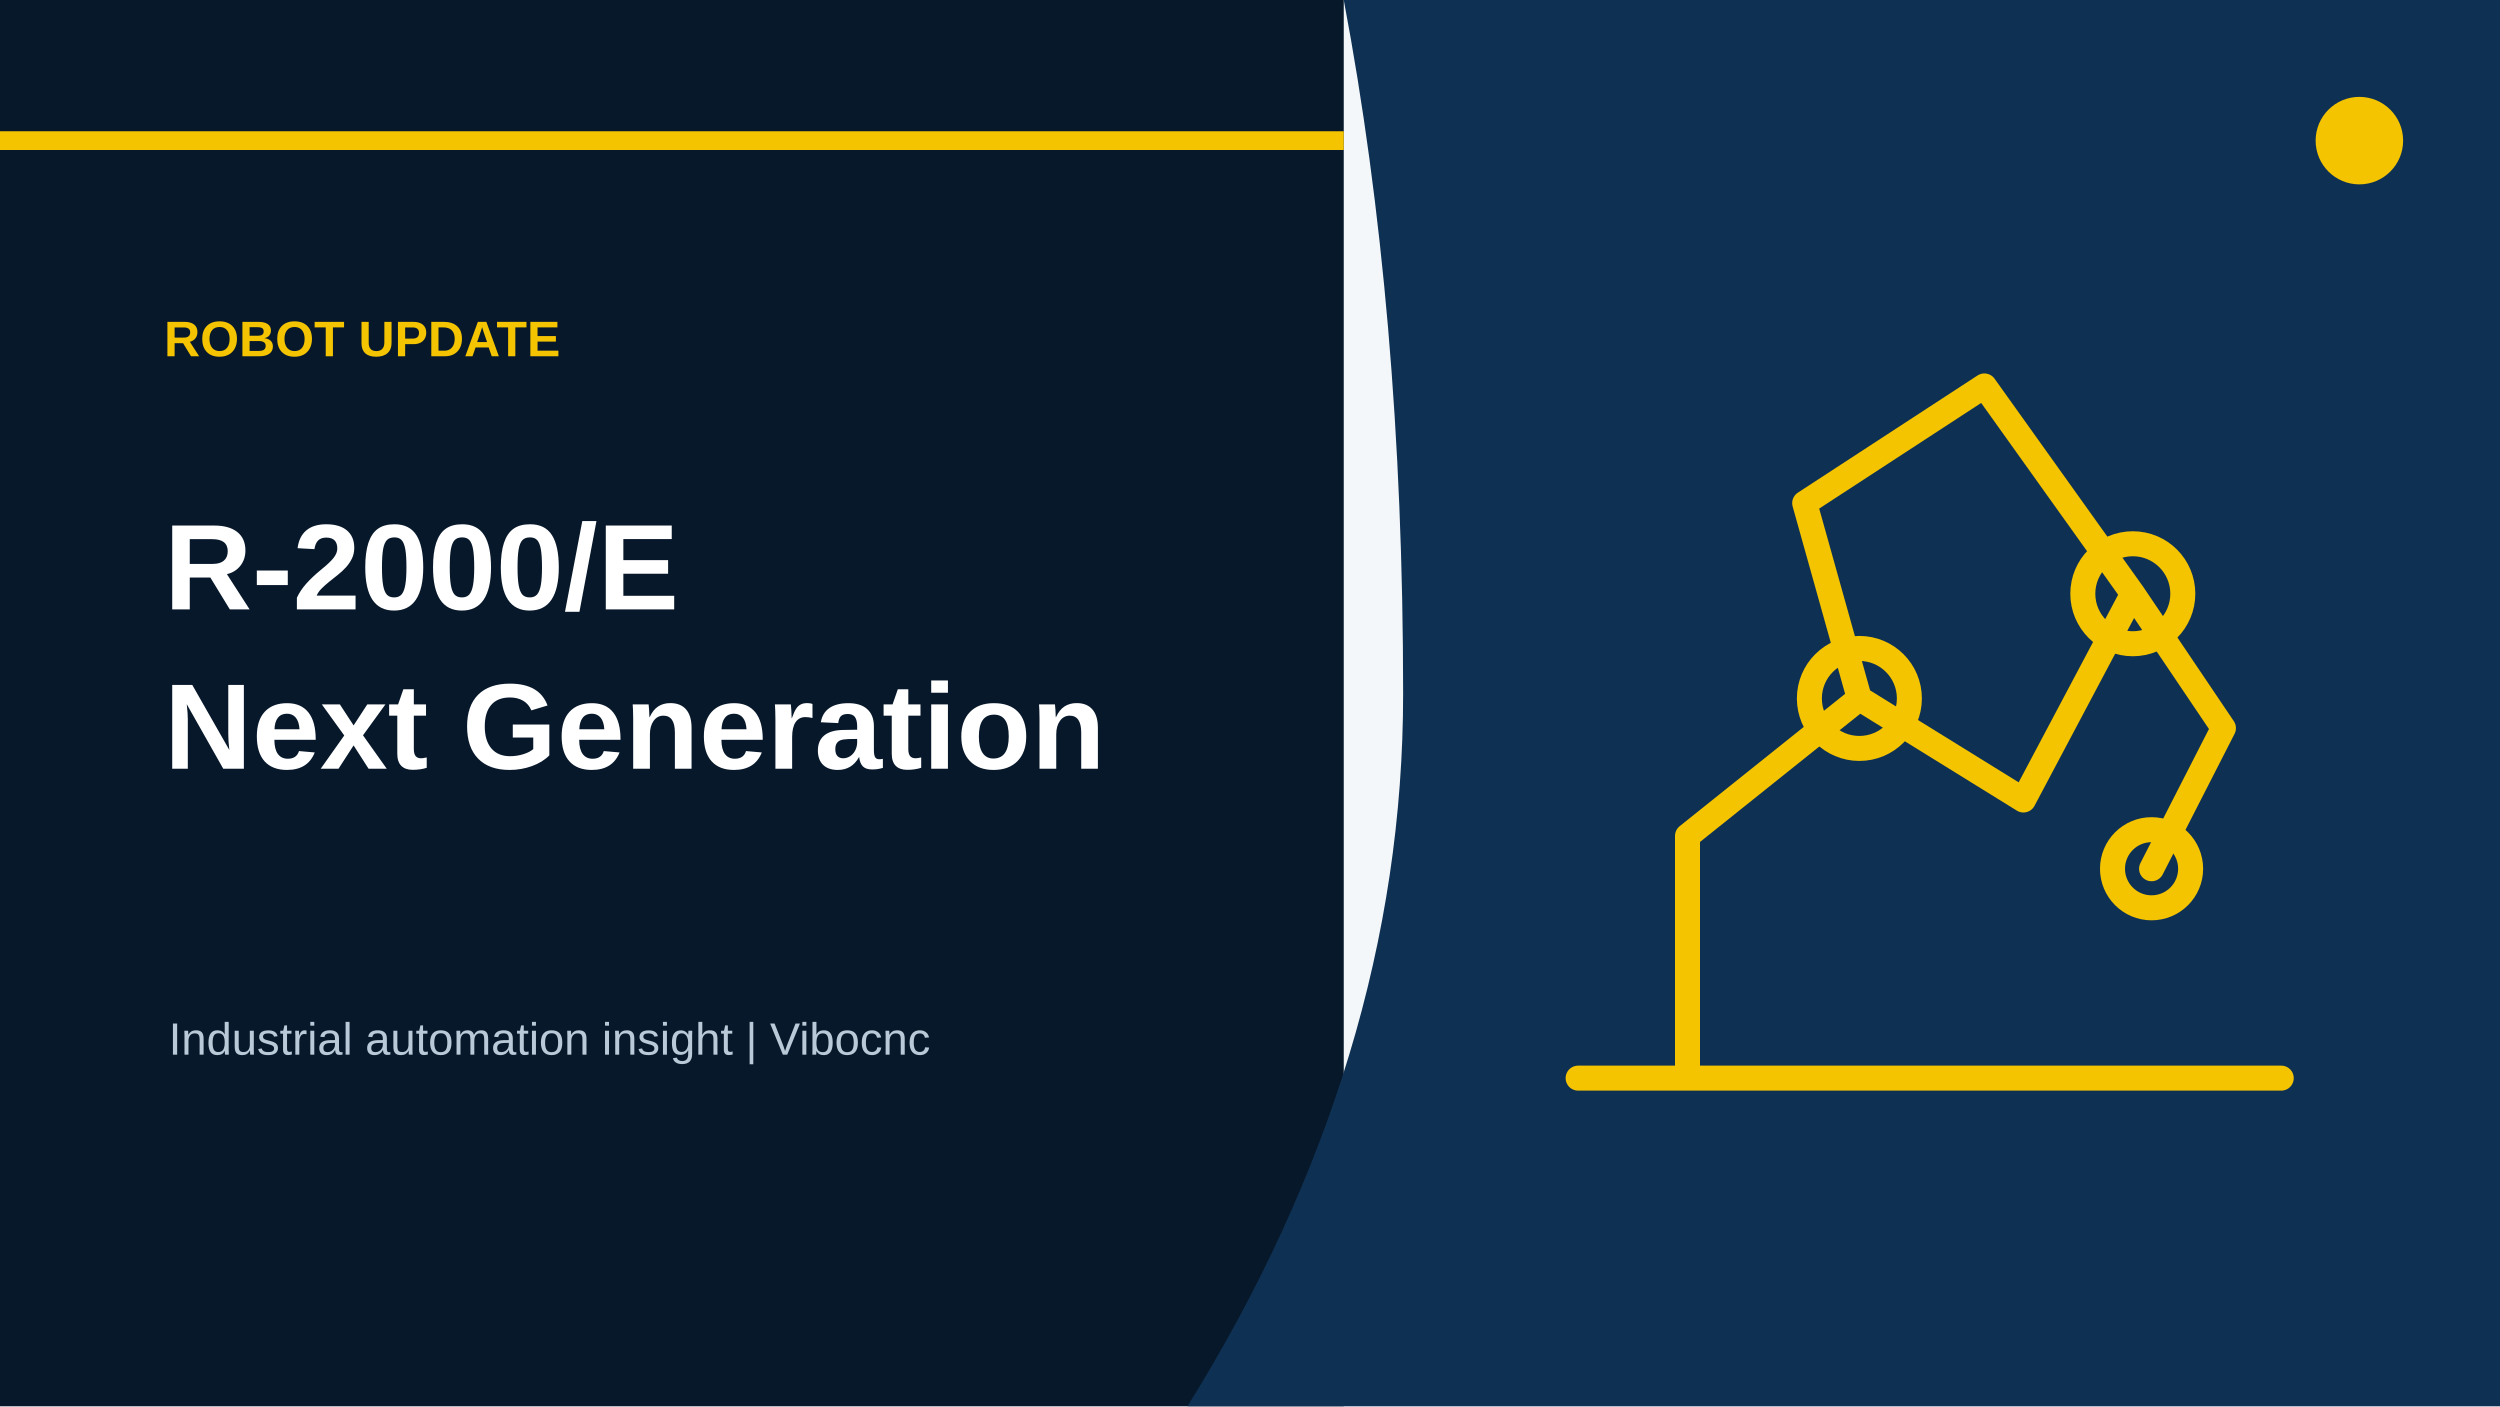
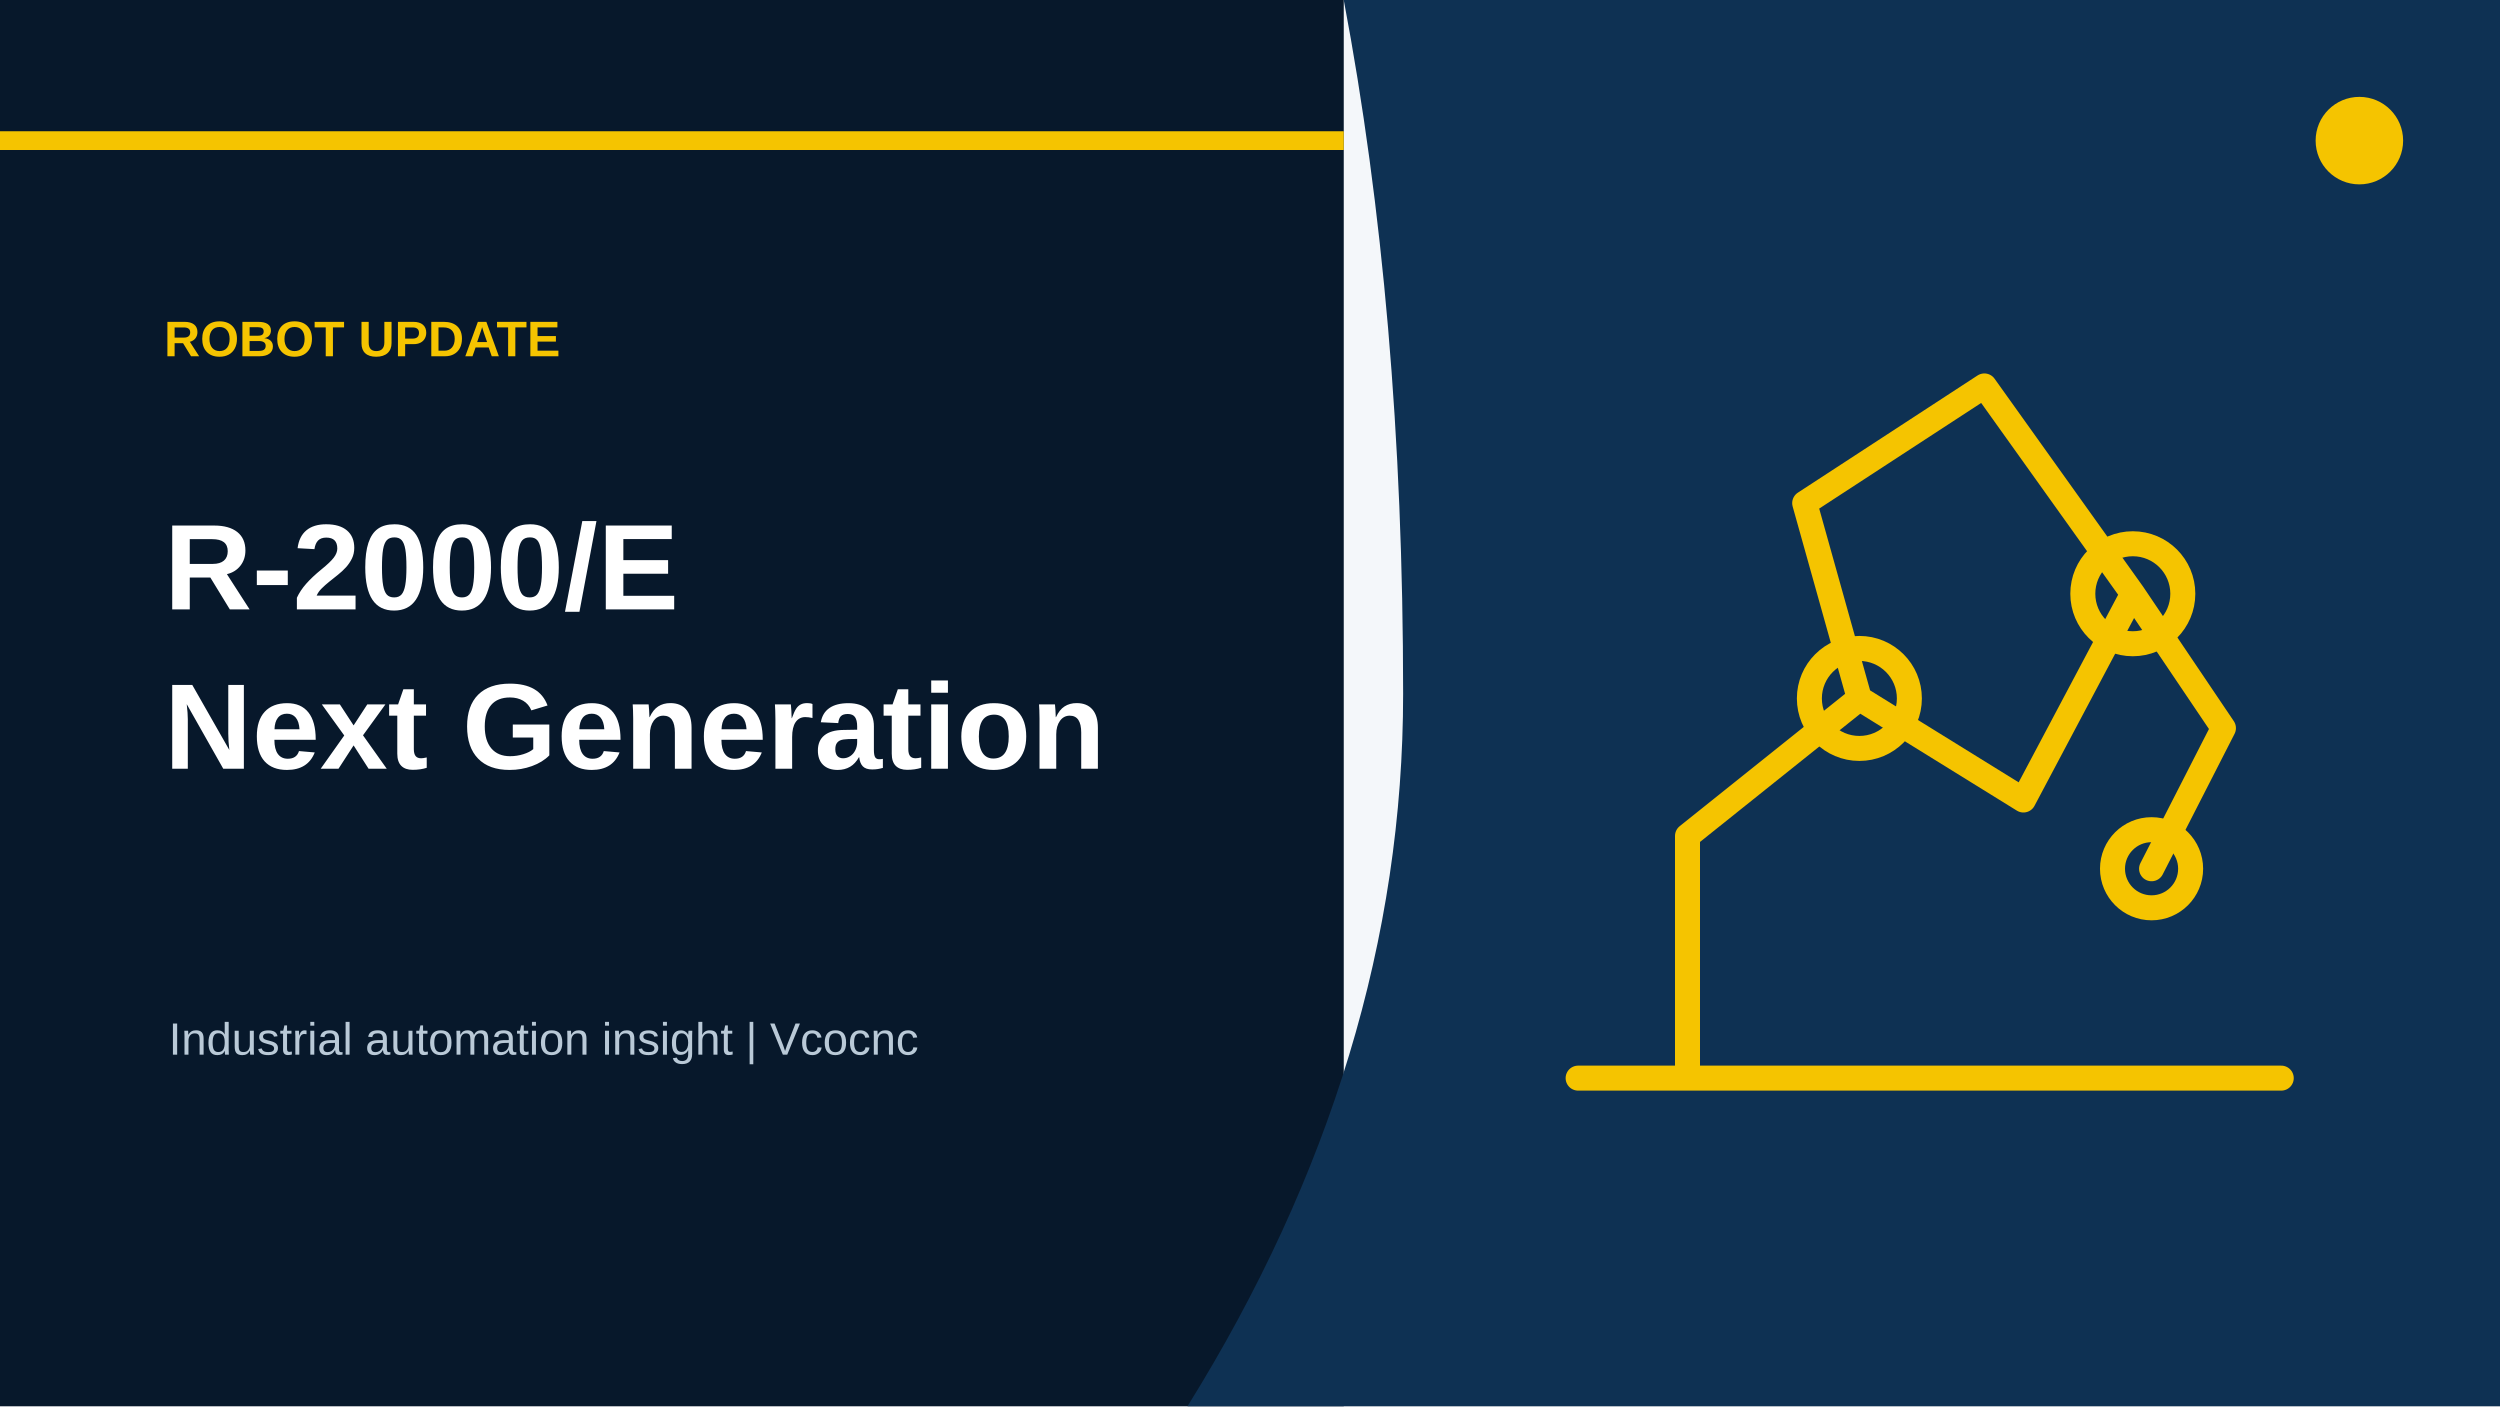
<svg xmlns="http://www.w3.org/2000/svg" width="1600" height="900" viewBox="0 0 1600 900" role="img" aria-labelledby="title description">
  <rect width="1600" height="900" fill="#f4f7fa" />
  <rect x="0" y="0" width="860" height="900" fill="#07182b" />
  <path d="M860 0h740v900H760c92-148 138-300 138-456C898 280 885 132 860 0z" fill="#0e3153" />
  <path d="M0 90h860" stroke="#f5c400" stroke-width="12" />
  <text x="105" y="228" fill="#f5c400" font-family="Arial, Helvetica, sans-serif" font-size="32" font-weight="700">ROBOT UPDATE</text>
  <text x="105" y="390" fill="#ffffff" font-family="Arial, Helvetica, sans-serif" font-size="78" font-weight="700">R-2000/E</text>
  <text x="105" y="492" fill="#ffffff" font-family="Arial, Helvetica, sans-serif" font-size="78" font-weight="700">Next Generation</text>
-   <text x="108" y="675" fill="#b9c9d7" font-family="Arial, Helvetica, sans-serif" font-size="29">Industrial automation insight | Vibocnc</text>
+   <text x="108" y="675" fill="#b9c9d7" font-family="Arial, Helvetica, sans-serif" font-size="29">Industrial automation insight | Vcocnc</text>
  <g fill="none" stroke="#f5c400" stroke-width="16" stroke-linecap="round" stroke-linejoin="round">
    <path d="M1010 690h450M1080 690V535l110-88 105 65 70-132M1190 447l-35-125 115-75 95 133M1365 380l58 86-46 90" />
    <circle cx="1190" cy="447" r="32" />
    <circle cx="1365" cy="380" r="32" />
    <circle cx="1377" cy="556" r="25" />
  </g>
  <circle cx="1510" cy="90" r="28" fill="#f5c400" />
</svg>
